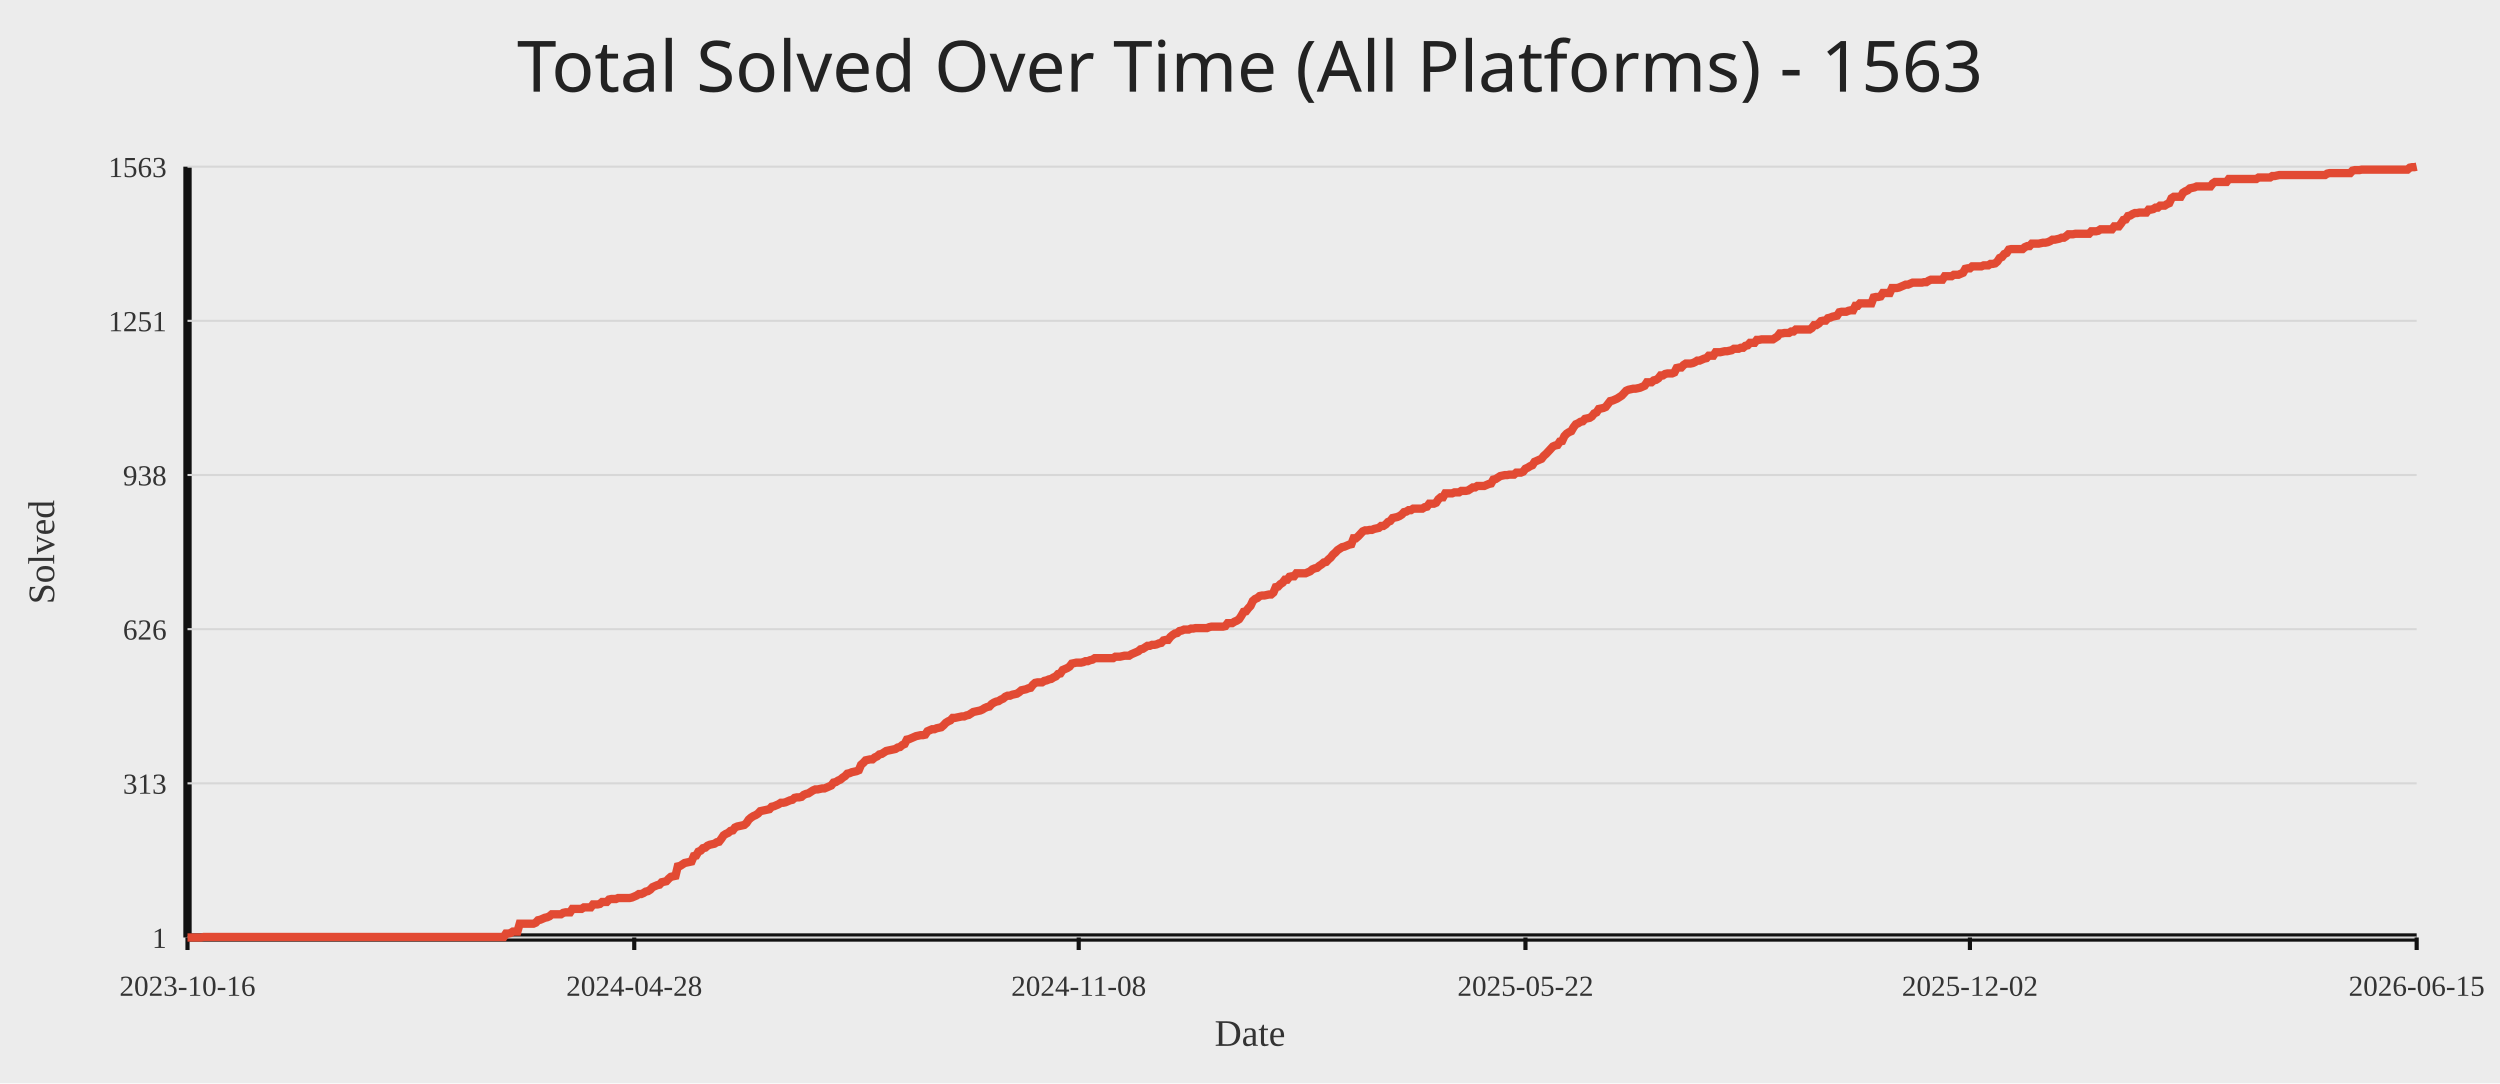
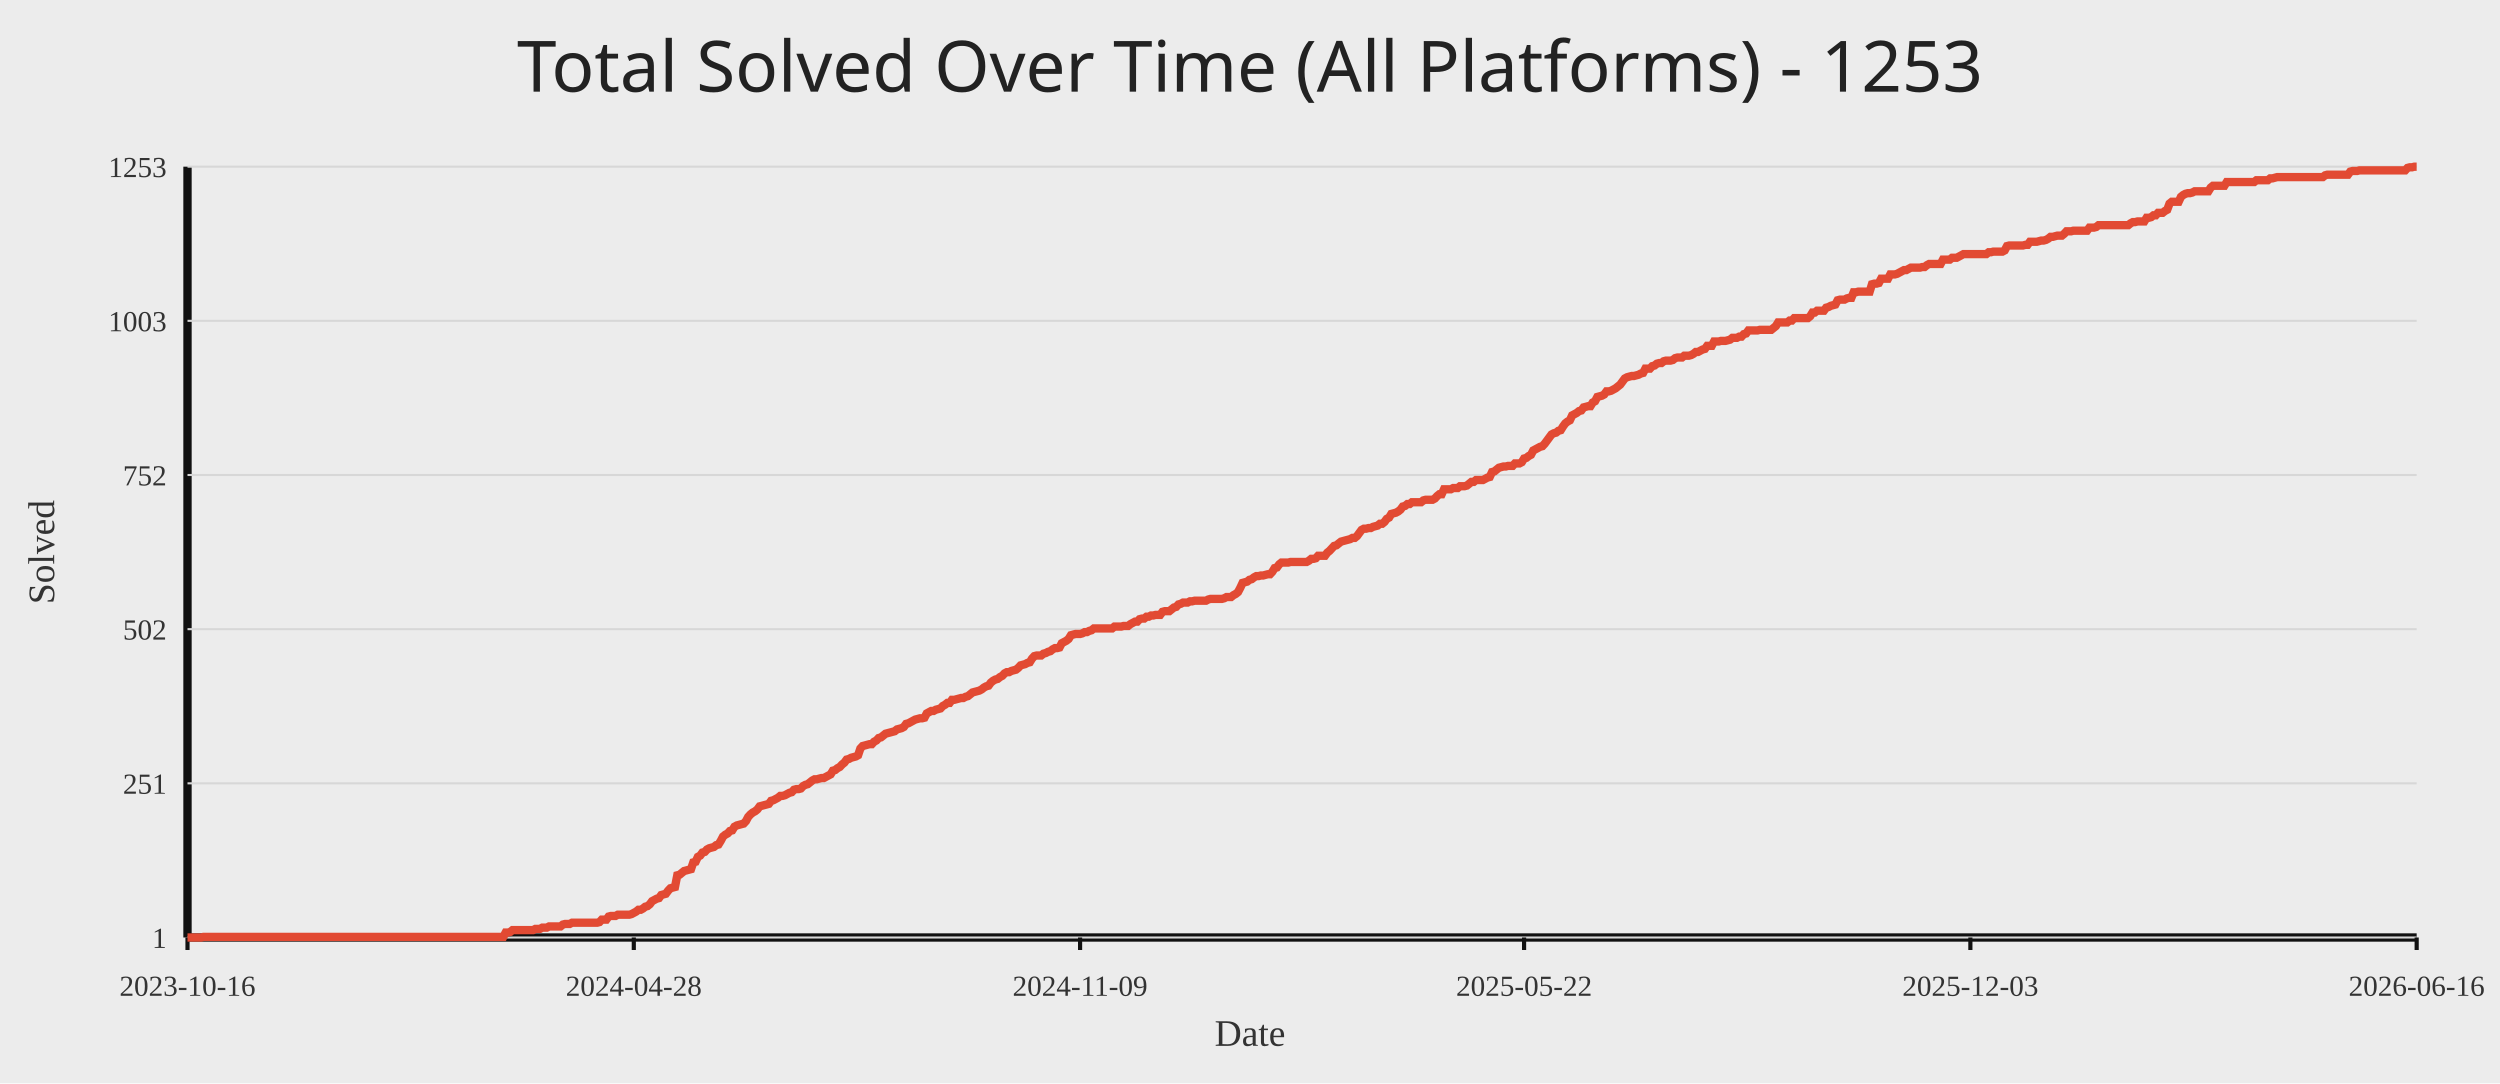
<svg xmlns="http://www.w3.org/2000/svg" width="1200" height="520">
  <rect width="100%" height="100%" fill="#ececec" />
-   <text x="50%" y="44" text-anchor="middle" fill="#222" font-size="34" font-family="Comic Sans MS, Segoe UI">Total Solved Over Time (All Platforms) - 1563</text>
+   <text x="50%" y="44" text-anchor="middle" fill="#222" font-size="34" font-family="Comic Sans MS, Segoe UI">Total Solved Over Time (All Platforms) - 1253</text>
  <line x1="90" y1="450" x2="1160" y2="450" stroke="#111" stroke-width="4" />
  <line x1="90" y1="80" x2="90" y2="450" stroke="#111" stroke-width="4" />
  <line x1="90" y1="450.00" x2="1160" y2="450.00" stroke="#d7d7d7" stroke-width="1" />
  <text x="80" y="455.00" text-anchor="end" fill="#333" font-size="14">1</text>
  <line x1="90" y1="376.00" x2="1160" y2="376.00" stroke="#d7d7d7" stroke-width="1" />
-   <text x="80" y="381.00" text-anchor="end" fill="#333" font-size="14">313</text>
+   <text x="80" y="381.00" text-anchor="end" fill="#333" font-size="14">251</text>
  <line x1="90" y1="302.00" x2="1160" y2="302.00" stroke="#d7d7d7" stroke-width="1" />
-   <text x="80" y="307.00" text-anchor="end" fill="#333" font-size="14">626</text>
+   <text x="80" y="307.00" text-anchor="end" fill="#333" font-size="14">502</text>
  <line x1="90" y1="228.00" x2="1160" y2="228.00" stroke="#d7d7d7" stroke-width="1" />
-   <text x="80" y="233.00" text-anchor="end" fill="#333" font-size="14">938</text>
+   <text x="80" y="233.00" text-anchor="end" fill="#333" font-size="14">752</text>
  <line x1="90" y1="154.00" x2="1160" y2="154.00" stroke="#d7d7d7" stroke-width="1" />
-   <text x="80" y="159.00" text-anchor="end" fill="#333" font-size="14">1251</text>
+   <text x="80" y="159.00" text-anchor="end" fill="#333" font-size="14">1003</text>
  <line x1="90" y1="80.00" x2="1160" y2="80.00" stroke="#d7d7d7" stroke-width="1" />
-   <text x="80" y="85.00" text-anchor="end" fill="#333" font-size="14">1563</text>
+   <text x="80" y="85.00" text-anchor="end" fill="#333" font-size="14">1253</text>
  <line x1="90.00" y1="450" x2="90.00" y2="456" stroke="#111" stroke-width="2" />
  <text x="90.00" y="478" text-anchor="middle" fill="#333" font-size="14">2023-10-16</text>
-   <line x1="304.44" y1="450" x2="304.44" y2="456" stroke="#111" stroke-width="2" />
-   <text x="304.44" y="478" text-anchor="middle" fill="#333" font-size="14">2024-04-28</text>
-   <line x1="517.78" y1="450" x2="517.78" y2="456" stroke="#111" stroke-width="2" />
-   <text x="517.78" y="478" text-anchor="middle" fill="#333" font-size="14">2024-11-08</text>
-   <line x1="732.22" y1="450" x2="732.22" y2="456" stroke="#111" stroke-width="2" />
-   <text x="732.22" y="478" text-anchor="middle" fill="#333" font-size="14">2025-05-22</text>
-   <line x1="945.56" y1="450" x2="945.56" y2="456" stroke="#111" stroke-width="2" />
-   <text x="945.56" y="478" text-anchor="middle" fill="#333" font-size="14">2025-12-02</text>
+   <line x1="304.22" y1="450" x2="304.22" y2="456" stroke="#111" stroke-width="2" />
+   <text x="304.22" y="478" text-anchor="middle" fill="#333" font-size="14">2024-04-28</text>
+   <line x1="518.44" y1="450" x2="518.44" y2="456" stroke="#111" stroke-width="2" />
+   <text x="518.44" y="478" text-anchor="middle" fill="#333" font-size="14">2024-11-09</text>
+   <line x1="731.56" y1="450" x2="731.56" y2="456" stroke="#111" stroke-width="2" />
+   <text x="731.56" y="478" text-anchor="middle" fill="#333" font-size="14">2025-05-22</text>
+   <line x1="945.78" y1="450" x2="945.78" y2="456" stroke="#111" stroke-width="2" />
+   <text x="945.78" y="478" text-anchor="middle" fill="#333" font-size="14">2025-12-03</text>
  <line x1="1160.00" y1="450" x2="1160.00" y2="456" stroke="#111" stroke-width="2" />
-   <text x="1160.00" y="478" text-anchor="middle" fill="#333" font-size="14">2026-06-15</text>
-   <polyline fill="none" stroke="#e24a33" stroke-width="4" points="90.00,450.00 91.10,450.00 92.20,450.00 93.30,450.00 94.40,450.00 95.50,450.00 96.60,450.00 97.70,449.76 98.80,449.76 99.90,449.76 101.00,449.76 102.10,449.76 103.20,449.76 104.30,449.76 105.40,449.76 106.50,449.76 107.60,449.76 108.69,449.76 109.79,449.76 110.89,449.76 111.99,449.76 113.09,449.76 114.19,449.76 115.29,449.76 116.39,449.76 117.49,449.76 118.59,449.76 119.69,449.76 120.79,449.76 121.89,449.76 122.99,449.76 124.09,449.76 125.19,449.76 126.29,449.76 127.39,449.76 128.49,449.76 129.59,449.76 130.69,449.76 131.79,449.76 132.89,449.76 133.99,449.76 135.09,449.76 136.19,449.76 137.29,449.76 138.39,449.76 139.49,449.76 140.59,449.76 141.69,449.76 142.79,449.76 143.88,449.76 144.98,449.76 146.08,449.76 147.18,449.76 148.28,449.76 149.38,449.76 150.48,449.76 151.58,449.76 152.68,449.76 153.78,449.76 154.88,449.76 155.98,449.76 157.08,449.76 158.18,449.76 159.28,449.76 160.38,449.76 161.48,449.76 162.58,449.76 163.68,449.76 164.78,449.76 165.88,449.76 166.98,449.76 168.08,449.76 169.18,449.76 170.28,449.76 171.38,449.76 172.48,449.76 173.58,449.76 174.68,449.76 175.78,449.76 176.88,449.76 177.98,449.76 179.08,449.76 180.17,449.76 181.27,449.76 182.37,449.76 183.47,449.76 184.57,449.76 185.67,449.76 186.77,449.76 187.87,449.76 188.97,449.76 190.07,449.76 191.17,449.76 192.27,449.76 193.37,449.76 194.47,449.76 195.57,449.76 196.67,449.76 197.77,449.76 198.87,449.76 199.97,449.76 201.07,449.76 202.17,449.76 203.27,449.76 204.37,449.76 205.47,449.76 206.57,449.76 207.67,449.76 208.77,449.76 209.87,449.76 210.97,449.76 212.07,449.76 213.17,449.76 214.27,449.76 215.36,449.76 216.46,449.76 217.56,449.76 218.66,449.76 219.76,449.76 220.86,449.76 221.96,449.76 223.06,449.76 224.16,449.76 225.26,449.76 226.36,449.76 227.46,449.76 228.56,449.76 229.66,449.76 230.76,449.76 231.86,449.76 232.96,449.76 234.06,449.76 235.16,449.76 236.26,449.76 237.36,449.76 238.46,449.76 239.56,449.76 240.66,449.76 241.76,449.76 242.86,448.10 243.96,448.10 245.06,447.87 246.16,447.16 247.26,447.16 248.36,447.16 249.46,443.37 250.55,443.37 251.65,443.37 252.75,443.37 253.85,443.37 254.95,443.37 256.05,443.37 257.15,442.89 258.25,441.71 259.35,441.47 260.45,441.00 261.55,440.52 262.65,440.29 263.75,439.81 264.85,438.87 265.95,438.87 267.05,438.87 268.15,438.87 269.25,438.87 270.35,438.16 271.45,437.92 272.55,437.92 273.65,437.92 274.75,436.26 275.85,436.26 276.95,436.26 278.05,436.26 279.15,436.26 280.25,435.55 281.35,435.55 282.45,435.55 283.55,435.55 284.65,434.13 285.75,434.13 286.84,434.13 287.94,433.89 289.04,432.94 290.14,432.94 291.24,432.94 292.34,431.76 293.44,431.52 294.54,431.52 295.64,431.52 296.74,431.05 297.84,431.05 298.94,431.05 300.04,431.05 301.14,431.05 302.24,431.05 303.34,430.81 304.44,430.34 305.54,429.87 306.64,429.15 307.74,429.15 308.84,428.68 309.94,427.97 311.04,427.73 312.14,427.02 313.24,425.84 314.34,425.36 315.44,424.89 316.54,424.65 317.64,423.47 318.74,423.23 319.84,423.00 320.94,421.81 322.03,420.86 323.13,420.63 324.23,420.39 325.33,415.89 326.43,415.65 327.53,414.94 328.63,414.23 329.73,413.99 330.83,413.76 331.93,413.52 333.03,410.92 334.13,410.68 335.23,408.78 336.33,408.31 337.43,407.13 338.53,406.89 339.63,405.94 340.73,405.47 341.83,405.23 342.93,404.99 344.03,404.28 345.13,404.05 346.23,402.62 347.33,400.97 348.43,400.26 349.53,399.78 350.63,398.83 351.73,398.60 352.83,397.18 353.93,396.70 355.03,396.47 356.13,396.23 357.23,395.99 358.32,395.04 359.42,393.39 360.52,392.44 361.62,391.73 362.72,391.25 363.82,390.54 364.92,389.36 366.02,389.12 367.12,388.89 368.22,388.65 369.32,388.41 370.42,387.23 371.52,386.99 372.62,386.52 373.72,386.04 374.82,385.33 375.92,385.33 377.02,385.10 378.12,384.62 379.22,384.15 380.32,383.91 381.42,382.96 382.52,382.73 383.62,382.73 384.72,382.49 385.82,381.54 386.92,381.07 388.02,380.83 389.12,380.12 390.22,379.41 391.32,378.94 392.42,378.94 393.51,378.70 394.61,378.46 395.71,378.46 396.81,377.99 397.91,377.52 399.01,377.04 400.11,375.62 401.21,375.38 402.31,374.67 403.41,374.20 404.51,373.25 405.61,372.54 406.71,371.36 407.81,371.12 408.91,370.65 410.01,370.41 411.11,370.17 412.21,369.70 413.31,367.09 414.41,366.15 415.51,364.96 416.61,364.72 417.71,364.49 418.81,364.49 419.91,363.54 421.01,363.07 422.11,362.12 423.21,361.88 424.31,361.17 425.41,360.46 426.51,360.22 427.61,359.99 428.71,359.75 429.80,359.51 430.90,358.80 432.00,358.57 433.10,357.62 434.20,357.14 435.30,355.01 436.40,354.78 437.50,354.30 438.60,353.83 439.70,353.35 440.80,353.12 441.90,352.88 443.00,352.88 444.10,352.64 445.20,350.99 446.30,350.51 447.40,350.04 448.50,350.04 449.60,349.56 450.70,349.33 451.80,349.09 452.90,348.14 454.00,346.96 455.10,346.25 456.20,345.77 457.30,344.59 458.40,344.59 459.50,344.35 460.60,344.12 461.70,343.88 462.80,343.88 463.90,343.41 464.99,343.17 466.09,342.46 467.19,341.75 468.29,341.51 469.39,341.27 470.49,341.04 471.59,340.56 472.69,339.85 473.79,339.38 474.89,339.14 475.99,337.96 477.09,337.25 478.19,336.77 479.29,336.54 480.39,335.83 481.49,335.35 482.59,334.40 483.69,333.93 484.79,333.93 485.89,333.46 486.99,333.22 488.09,332.98 489.19,332.27 490.29,331.33 491.39,331.09 492.49,330.85 493.59,330.38 494.69,330.14 495.79,328.72 496.89,327.77 497.99,327.54 499.09,327.54 500.18,327.54 501.28,326.82 502.38,326.59 503.48,326.11 504.58,325.88 505.68,325.17 506.78,324.69 507.88,323.51 508.98,323.27 510.08,321.61 511.18,321.14 512.28,320.67 513.38,319.96 514.48,318.53 515.58,318.30 516.68,318.06 517.78,318.06 518.88,318.06 519.98,317.82 521.08,317.35 522.18,317.35 523.28,316.88 524.38,316.64 525.48,315.93 526.58,315.93 527.68,315.93 528.78,315.93 529.88,315.93 530.98,315.93 532.08,315.93 533.18,315.93 534.28,315.93 535.38,315.22 536.47,315.22 537.57,315.22 538.67,314.98 539.77,314.74 540.87,314.74 541.97,314.74 543.07,314.03 544.17,313.56 545.27,313.09 546.37,312.61 547.47,311.66 548.57,311.43 549.67,310.72 550.77,310.01 551.87,310.01 552.97,309.53 554.07,309.53 555.17,309.30 556.27,308.82 557.37,308.59 558.47,307.40 559.57,307.16 560.67,307.16 561.77,305.74 562.87,304.80 563.97,304.08 565.07,303.85 566.17,302.90 567.27,302.66 568.37,302.19 569.47,302.19 570.57,302.19 571.66,301.72 572.76,301.72 573.86,301.48 574.96,301.48 576.06,301.48 577.16,301.48 578.26,301.48 579.36,301.48 580.46,301.01 581.56,300.77 582.66,300.77 583.76,300.77 584.86,300.77 585.96,300.77 587.06,300.77 588.16,300.53 589.26,299.11 590.36,299.11 591.46,299.11 592.56,298.40 593.66,297.93 594.76,297.22 595.86,295.56 596.96,293.66 598.06,293.43 599.16,292.00 600.26,290.82 601.36,288.45 602.46,287.50 603.56,287.03 604.66,286.08 605.76,285.85 606.86,285.85 607.95,285.61 609.05,285.37 610.15,285.37 611.25,284.42 612.35,281.82 613.45,281.58 614.55,280.40 615.65,279.69 616.75,278.27 617.85,278.27 618.95,276.84 620.05,276.61 621.15,276.61 622.25,275.19 623.35,275.19 624.45,275.19 625.55,275.19 626.65,275.19 627.75,274.71 628.85,274.24 629.95,273.29 631.05,272.82 632.15,272.58 633.25,271.63 634.35,270.92 635.45,269.97 636.55,269.74 637.65,268.55 638.75,267.61 639.85,266.18 640.95,265.24 642.05,264.05 643.14,263.34 644.24,262.63 645.34,262.39 646.44,261.92 647.54,261.45 648.64,261.21 649.74,258.37 650.84,258.37 651.94,257.42 653.04,256.24 654.14,255.05 655.24,254.58 656.34,254.58 657.44,254.34 658.54,254.34 659.64,253.87 660.74,253.63 661.84,253.39 662.94,252.45 664.04,252.45 665.14,251.73 666.24,250.55 667.34,250.08 668.44,248.66 669.54,248.42 670.64,248.18 671.74,247.71 672.84,247.00 673.94,245.81 675.04,245.58 676.14,244.87 677.24,244.87 678.34,244.15 679.43,244.15 680.53,244.15 681.63,244.15 682.73,244.15 683.83,243.44 684.93,243.21 686.03,241.79 687.13,241.79 688.23,241.79 689.33,241.31 690.43,239.65 691.53,238.71 692.63,238.71 693.73,236.81 694.83,236.81 695.93,236.81 697.03,236.81 698.13,236.34 699.23,236.34 700.33,236.34 701.43,235.63 702.53,235.63 703.63,235.63 704.73,235.39 705.83,234.68 706.93,233.97 708.03,233.97 709.13,233.26 710.23,233.26 711.33,233.26 712.43,233.26 713.53,232.78 714.62,232.31 715.72,232.07 716.82,230.18 717.92,229.94 719.02,229.23 720.12,228.52 721.22,228.28 722.32,228.05 723.42,228.05 724.52,227.81 725.62,227.81 726.72,227.81 727.82,226.86 728.92,226.86 730.02,226.86 731.12,226.39 732.22,224.97 733.32,224.49 734.42,223.78 735.52,223.31 736.62,221.65 737.72,221.18 738.82,220.70 739.92,220.23 741.02,218.81 742.12,217.86 743.22,216.68 744.32,215.49 745.42,214.31 746.52,213.83 747.62,213.60 748.72,211.94 749.82,211.70 750.91,209.33 752.01,208.15 753.11,207.44 754.21,206.97 755.31,205.07 756.41,203.65 757.51,203.18 758.61,202.46 759.71,202.23 760.81,201.04 761.91,200.81 763.01,200.57 764.11,199.86 765.21,198.44 766.31,197.96 767.41,196.31 768.51,196.07 769.61,195.83 770.71,195.36 771.81,193.94 772.91,192.52 774.01,192.28 775.11,191.81 776.21,191.33 777.31,190.62 778.41,189.91 779.51,188.73 780.61,187.54 781.71,187.07 782.81,186.83 783.91,186.59 785.01,186.59 786.10,186.36 787.20,186.12 788.30,185.65 789.40,185.17 790.50,183.51 791.60,183.51 792.70,183.51 793.80,182.57 794.90,182.33 796.00,181.62 797.10,180.20 798.20,180.20 799.30,179.49 800.40,179.25 801.50,179.25 802.60,179.25 803.70,178.78 804.80,176.65 805.90,176.41 807.00,176.41 808.10,175.22 809.20,174.51 810.30,174.51 811.40,174.51 812.50,174.28 813.60,173.80 814.70,173.09 815.80,173.09 816.90,172.62 818.00,172.14 819.10,171.91 820.20,170.72 821.29,170.72 822.39,170.72 823.49,169.07 824.59,169.07 825.69,169.07 826.79,168.83 827.89,168.59 828.99,168.59 830.09,168.35 831.19,168.12 832.29,167.41 833.39,167.41 834.49,167.41 835.59,166.93 836.69,166.93 837.79,165.99 838.89,165.75 839.99,164.56 841.09,164.56 842.19,164.56 843.29,163.14 844.39,163.14 845.49,162.91 846.59,162.91 847.69,162.91 848.79,162.91 849.89,162.91 850.99,162.91 852.09,162.20 853.19,161.49 854.29,160.06 855.39,160.06 856.49,159.83 857.58,159.83 858.68,159.83 859.78,159.12 860.88,159.12 861.98,158.17 863.08,158.17 864.18,158.17 865.28,158.17 866.38,158.17 867.48,158.17 868.58,158.17 869.68,157.46 870.78,156.04 871.88,156.04 872.98,155.33 874.08,154.14 875.18,153.91 876.28,153.91 877.38,152.72 878.48,152.48 879.58,152.01 880.68,151.77 881.78,151.54 882.88,149.88 883.98,149.64 885.08,149.64 886.18,149.64 887.28,149.17 888.38,148.93 889.48,148.93 890.58,146.80 891.68,146.80 892.77,145.61 893.87,145.61 894.97,145.61 896.07,145.61 897.17,145.61 898.27,145.61 899.37,142.77 900.47,142.54 901.57,142.54 902.67,142.30 903.77,140.64 904.87,140.64 905.97,140.64 907.07,140.64 908.17,138.27 909.27,138.27 910.37,138.27 911.47,138.03 912.57,137.56 913.67,137.09 914.77,136.61 915.87,136.61 916.97,136.14 918.07,135.67 919.17,135.67 920.27,135.67 921.37,135.67 922.47,135.67 923.57,135.43 924.67,135.43 925.77,134.72 926.87,134.24 927.97,134.24 929.06,134.24 930.16,134.24 931.26,134.24 932.36,134.24 933.46,132.59 934.56,132.59 935.66,132.59 936.76,132.59 937.86,131.88 938.96,131.88 940.06,131.88 941.16,131.40 942.26,130.93 943.36,129.03 944.46,128.80 945.56,128.80 946.66,127.85 947.76,127.85 948.86,127.85 949.96,127.85 951.06,127.85 952.16,127.38 953.26,127.38 954.36,127.38 955.46,126.66 956.56,126.66 957.66,126.43 958.76,125.48 959.86,123.82 960.96,123.35 962.06,121.93 963.16,121.45 964.25,119.80 965.35,119.56 966.45,119.56 967.55,119.56 968.65,119.56 969.75,119.56 970.85,119.56 971.95,118.61 973.05,118.14 974.15,118.14 975.25,116.95 976.35,116.95 977.45,116.95 978.55,116.95 979.65,116.72 980.75,116.48 981.85,116.48 982.95,116.24 984.05,115.77 985.15,115.06 986.25,115.06 987.35,114.82 988.45,114.58 989.55,114.11 990.65,114.11 991.75,113.40 992.85,112.45 993.95,112.45 995.05,112.45 996.15,112.22 997.25,112.22 998.35,112.22 999.45,112.22 1000.54,112.22 1001.64,112.22 1002.74,112.22 1003.84,111.03 1004.94,111.03 1006.04,111.03 1007.14,110.79 1008.24,110.08 1009.34,110.08 1010.44,110.08 1011.54,110.08 1012.64,110.08 1013.74,110.08 1014.84,108.66 1015.94,108.66 1017.04,108.66 1018.14,107.24 1019.24,105.58 1020.34,105.35 1021.44,103.69 1022.54,103.45 1023.64,102.74 1024.74,102.27 1025.84,102.27 1026.94,102.03 1028.04,102.03 1029.14,102.03 1030.24,102.03 1031.34,100.61 1032.44,100.61 1033.54,100.37 1034.64,99.66 1035.73,99.66 1036.83,98.71 1037.93,98.71 1039.03,98.71 1040.13,98.00 1041.23,97.53 1042.33,95.16 1043.43,94.45 1044.53,94.45 1045.63,94.45 1046.73,94.45 1047.83,92.55 1048.93,91.84 1050.03,91.37 1051.13,90.42 1052.23,90.19 1053.33,89.95 1054.43,89.48 1055.53,89.48 1056.63,89.48 1057.73,89.48 1058.83,89.48 1059.93,89.48 1061.03,89.48 1062.13,88.05 1063.23,87.34 1064.33,87.34 1065.43,87.34 1066.53,87.34 1067.63,87.34 1068.73,87.34 1069.83,85.92 1070.92,85.92 1072.02,85.92 1073.12,85.92 1074.22,85.92 1075.32,85.92 1076.42,85.92 1077.52,85.92 1078.62,85.92 1079.72,85.92 1080.82,85.92 1081.92,85.92 1083.02,85.92 1084.12,85.21 1085.22,85.21 1086.32,85.21 1087.42,85.21 1088.52,85.21 1089.62,85.21 1090.72,84.50 1091.82,84.50 1092.92,84.26 1094.02,84.03 1095.12,84.03 1096.22,84.03 1097.32,84.03 1098.42,84.03 1099.52,84.03 1100.62,84.03 1101.72,84.03 1102.82,84.03 1103.92,84.03 1105.02,84.03 1106.12,84.03 1107.21,84.03 1108.31,84.03 1109.41,84.03 1110.51,84.03 1111.61,84.03 1112.71,84.03 1113.81,84.03 1114.91,84.03 1116.01,84.03 1117.11,83.32 1118.21,83.08 1119.31,83.08 1120.41,83.08 1121.51,83.08 1122.61,83.08 1123.71,83.08 1124.81,83.08 1125.91,83.08 1127.01,83.08 1128.11,83.08 1129.21,81.90 1130.31,81.66 1131.41,81.66 1132.51,81.66 1133.61,81.42 1134.71,81.42 1135.81,81.42 1136.91,81.42 1138.01,81.42 1139.11,81.42 1140.21,81.42 1141.31,81.42 1142.40,81.42 1143.50,81.42 1144.60,81.42 1145.70,81.42 1146.80,81.42 1147.90,81.42 1149.00,81.42 1150.10,81.42 1151.20,81.42 1152.30,81.42 1153.40,81.42 1154.50,81.42 1155.60,81.42 1156.70,80.47 1157.80,80.24 1158.90,80.24 1160.00,80.00" />
+   <text x="1160.00" y="478" text-anchor="middle" fill="#333" font-size="14">2026-06-16</text>
+   <polyline fill="none" stroke="#e24a33" stroke-width="4" points="90.00,450.00 91.10,450.00 92.20,450.00 93.30,450.00 94.39,450.00 95.49,450.00 96.59,450.00 97.69,449.70 98.79,449.70 99.89,449.70 100.99,449.70 102.08,449.70 103.18,449.70 104.28,449.70 105.38,449.70 106.48,449.70 107.58,449.70 108.68,449.70 109.77,449.70 110.87,449.70 111.97,449.70 113.07,449.70 114.17,449.70 115.27,449.70 116.37,449.70 117.46,449.70 118.56,449.70 119.66,449.70 120.76,449.70 121.86,449.70 122.96,449.70 124.06,449.70 125.15,449.70 126.25,449.70 127.35,449.70 128.45,449.70 129.55,449.70 130.65,449.70 131.75,449.70 132.84,449.70 133.94,449.70 135.04,449.70 136.14,449.70 137.24,449.70 138.34,449.70 139.44,449.70 140.53,449.70 141.63,449.70 142.73,449.70 143.83,449.70 144.93,449.70 146.03,449.70 147.13,449.70 148.22,449.70 149.32,449.70 150.42,449.70 151.52,449.70 152.62,449.70 153.72,449.70 154.82,449.70 155.91,449.70 157.01,449.70 158.11,449.70 159.21,449.70 160.31,449.70 161.41,449.70 162.51,449.70 163.60,449.70 164.70,449.70 165.80,449.70 166.90,449.70 168.00,449.70 169.10,449.70 170.20,449.70 171.29,449.70 172.39,449.70 173.49,449.70 174.59,449.70 175.69,449.70 176.79,449.70 177.89,449.70 178.98,449.70 180.08,449.70 181.18,449.70 182.28,449.70 183.38,449.70 184.48,449.70 185.57,449.70 186.67,449.70 187.77,449.70 188.87,449.70 189.97,449.70 191.07,449.70 192.17,449.70 193.26,449.70 194.36,449.70 195.46,449.70 196.56,449.70 197.66,449.70 198.76,449.70 199.86,449.70 200.95,449.70 202.05,449.70 203.15,449.70 204.25,449.70 205.35,449.70 206.45,449.70 207.55,449.70 208.64,449.70 209.74,449.70 210.84,449.70 211.94,449.70 213.04,449.70 214.14,449.70 215.24,449.70 216.33,449.70 217.43,449.70 218.53,449.70 219.63,449.70 220.73,449.70 221.83,449.70 222.93,449.70 224.02,449.70 225.12,449.70 226.22,449.70 227.32,449.70 228.42,449.70 229.52,449.70 230.62,449.70 231.71,449.70 232.81,449.70 233.91,449.70 235.01,449.70 236.11,449.70 237.21,449.70 238.31,449.70 239.40,449.70 240.50,449.70 241.60,449.70 242.70,447.64 243.80,447.64 244.90,447.34 246.00,446.45 247.09,446.45 248.19,446.45 249.29,446.45 250.39,446.45 251.49,446.45 252.59,446.45 253.69,446.45 254.78,446.45 255.88,446.45 256.98,445.86 258.08,445.86 259.18,445.86 260.28,445.27 261.38,445.27 262.47,445.27 263.57,444.68 264.67,444.68 265.77,444.68 266.87,444.68 267.97,444.68 269.07,444.68 270.16,443.79 271.26,443.50 272.36,443.50 273.46,443.50 274.56,442.91 275.66,442.91 276.76,442.91 277.85,442.91 278.95,442.91 280.05,442.91 281.15,442.91 282.25,442.91 283.35,442.91 284.45,442.91 285.54,442.91 286.64,442.91 287.74,442.61 288.84,441.43 289.94,441.43 291.04,441.43 292.14,439.95 293.23,439.66 294.33,439.66 295.43,439.66 296.53,439.07 297.63,439.07 298.73,439.07 299.83,439.07 300.92,439.07 302.02,439.07 303.12,438.77 304.22,438.18 305.32,437.59 306.42,436.70 307.52,436.70 308.61,436.11 309.71,435.22 310.81,434.93 311.91,434.04 313.01,432.56 314.11,431.97 315.21,431.38 316.30,431.09 317.40,429.61 318.50,429.31 319.60,429.02 320.70,427.54 321.80,426.36 322.90,426.06 323.99,425.77 325.09,420.15 326.19,419.86 327.29,418.97 328.39,418.08 329.49,417.79 330.59,417.49 331.68,417.20 332.78,413.95 333.88,413.65 334.98,411.29 336.08,410.69 337.18,409.22 338.28,408.92 339.37,407.74 340.47,407.15 341.57,406.85 342.67,406.56 343.77,405.67 344.87,405.38 345.97,403.60 347.06,401.53 348.16,400.65 349.26,400.06 350.36,398.87 351.46,398.58 352.56,396.81 353.66,396.21 354.75,395.92 355.85,395.62 356.95,395.33 358.05,394.15 359.15,392.08 360.25,390.89 361.34,390.01 362.44,389.42 363.54,388.53 364.64,387.05 365.74,386.76 366.84,386.46 367.94,386.17 369.03,385.87 370.13,384.39 371.23,384.10 372.33,383.51 373.43,382.92 374.53,382.03 375.63,382.03 376.72,381.73 377.82,381.14 378.92,380.55 380.02,380.26 381.12,379.07 382.22,378.78 383.32,378.78 384.41,378.48 385.51,377.30 386.61,376.71 387.71,376.41 388.81,375.53 389.91,374.64 391.01,374.05 392.10,374.05 393.20,373.75 394.30,373.46 395.40,373.46 396.50,372.87 397.60,372.28 398.70,371.69 399.79,369.91 400.89,369.62 401.99,368.73 403.09,368.14 404.19,366.96 405.29,366.07 406.39,364.59 407.48,364.30 408.58,363.71 409.68,363.41 410.78,363.12 411.88,362.52 412.98,359.27 414.08,358.09 415.17,357.80 416.27,357.50 417.37,357.20 418.47,357.20 419.57,356.02 420.67,355.43 421.77,354.25 422.86,353.95 423.96,353.07 425.06,352.18 426.16,351.88 427.26,351.59 428.36,351.29 429.46,351.00 430.55,350.11 431.65,349.82 432.75,349.52 433.85,348.93 434.95,347.45 436.05,347.16 437.15,346.57 438.24,345.97 439.34,345.38 440.44,345.09 441.54,344.79 442.64,344.79 443.74,344.50 444.84,342.43 445.93,341.84 447.03,341.25 448.13,341.25 449.23,340.65 450.33,340.36 451.43,340.06 452.53,338.88 453.62,338.29 454.72,337.40 455.82,337.40 456.92,335.93 458.02,335.93 459.12,335.63 460.22,335.34 461.31,335.04 462.41,335.04 463.51,334.45 464.61,334.15 465.71,333.27 466.81,332.38 467.91,332.08 469.00,331.79 470.10,331.49 471.20,330.90 472.30,330.02 473.40,329.42 474.50,329.13 475.60,327.65 476.69,326.77 477.79,326.17 478.89,325.88 479.99,324.99 481.09,324.40 482.19,323.22 483.29,322.63 484.38,322.63 485.48,322.04 486.58,321.74 487.68,321.45 488.78,320.56 489.88,319.38 490.98,319.08 492.07,318.79 493.17,318.19 494.27,317.90 495.37,316.13 496.47,314.94 497.57,314.65 498.67,314.65 499.76,314.65 500.86,313.76 501.96,313.47 503.06,312.88 504.16,312.58 505.26,311.69 506.36,311.10 507.45,311.10 508.55,310.81 509.65,308.74 510.75,308.15 511.85,307.56 512.95,306.67 514.05,304.90 515.14,304.60 516.24,304.31 517.34,304.31 518.44,304.31 519.54,304.01 520.64,303.42 521.74,303.42 522.83,302.83 523.93,302.53 525.03,301.65 526.13,301.65 527.23,301.65 528.33,301.65 529.43,301.65 530.52,301.65 531.62,301.65 532.72,301.65 533.82,301.65 534.92,300.76 536.02,300.76 537.11,300.76 538.21,300.76 539.31,300.46 540.41,300.46 541.51,300.46 542.61,299.58 543.71,298.99 544.80,298.39 545.90,298.39 547.00,297.21 548.10,296.92 549.20,296.92 550.30,296.03 551.40,296.03 552.49,295.44 553.59,295.44 554.69,295.14 555.79,295.14 556.89,295.14 557.99,293.67 559.09,293.37 560.18,293.37 561.28,293.37 562.38,292.48 563.48,291.60 564.58,291.30 565.68,290.12 566.78,289.82 567.87,289.23 568.97,289.23 570.07,289.23 571.17,288.64 572.27,288.64 573.37,288.35 574.47,288.35 575.56,288.35 576.66,288.35 577.76,288.35 578.86,288.35 579.96,287.76 581.06,287.46 582.16,287.46 583.25,287.46 584.35,287.46 585.45,287.46 586.55,287.46 587.65,287.16 588.75,286.57 589.85,286.57 590.94,286.57 592.04,285.69 593.14,285.10 594.24,284.21 595.34,282.14 596.44,279.78 597.54,279.48 598.63,279.19 599.73,278.30 600.83,278.00 601.93,277.12 603.03,276.53 604.13,276.53 605.23,276.23 606.32,276.23 607.42,275.93 608.52,275.64 609.62,275.64 610.72,274.46 611.82,272.68 612.92,272.39 614.01,270.91 615.11,270.02 616.21,270.02 617.31,270.02 618.41,270.02 619.51,269.73 620.61,269.73 621.70,269.73 622.80,269.73 623.90,269.73 625.00,269.73 626.10,269.73 627.20,269.73 628.30,269.14 629.39,268.25 630.49,268.25 631.59,267.96 632.69,266.77 633.79,266.77 634.89,266.77 635.99,266.77 637.08,265.30 638.18,264.41 639.28,263.23 640.38,262.04 641.48,261.75 642.58,260.86 643.68,259.98 644.77,259.68 645.87,259.38 646.97,259.09 648.07,258.79 649.17,258.20 650.27,258.20 651.37,257.32 652.46,255.84 653.56,254.36 654.66,253.77 655.76,253.77 656.86,253.47 657.96,253.47 659.06,252.88 660.15,252.59 661.25,252.29 662.35,251.41 663.45,251.41 664.55,250.52 665.65,249.04 666.75,248.45 667.84,246.68 668.94,246.38 670.04,246.09 671.14,245.50 672.24,244.61 673.34,243.13 674.44,242.84 675.53,241.95 676.63,241.95 677.73,241.06 678.83,241.06 679.93,241.06 681.03,241.06 682.13,241.06 683.22,240.18 684.32,239.88 685.42,239.88 686.52,239.88 687.62,239.88 688.72,239.29 689.82,238.11 690.91,237.22 692.01,237.22 693.11,234.86 694.21,234.86 695.31,234.86 696.41,234.86 697.51,234.27 698.60,234.27 699.70,234.27 700.80,233.38 701.90,233.38 703.00,233.38 704.10,233.08 705.20,232.20 706.29,231.31 707.39,231.31 708.49,230.42 709.59,230.42 710.69,230.42 711.79,230.42 712.89,229.83 713.98,229.24 715.08,228.95 716.18,226.58 717.28,226.29 718.38,225.40 719.48,224.51 720.57,224.22 721.67,223.92 722.77,223.92 723.87,223.63 724.97,223.63 726.07,223.63 727.17,222.44 728.26,222.44 729.36,222.44 730.46,221.85 731.56,220.08 732.66,219.78 733.76,218.90 734.86,218.31 735.95,216.24 737.05,215.65 738.15,215.06 739.25,214.46 740.35,214.17 741.45,212.99 742.55,211.51 743.64,210.03 744.74,208.55 745.84,207.96 746.94,207.67 748.04,206.78 749.14,206.49 750.24,204.71 751.33,203.23 752.43,202.35 753.53,201.76 754.63,199.39 755.73,198.80 756.83,198.21 757.93,197.32 759.02,197.03 760.12,195.55 761.22,195.26 762.32,194.96 763.42,194.96 764.52,193.19 765.62,192.60 766.71,190.53 767.81,190.23 768.91,189.94 770.01,189.35 771.11,187.87 772.21,187.87 773.31,187.57 774.40,186.98 775.50,186.39 776.60,185.50 777.70,184.62 778.80,183.14 779.90,181.66 781.00,181.07 782.09,180.77 783.19,180.48 784.29,180.48 785.39,180.18 786.49,179.89 787.59,179.30 788.69,179.00 789.78,176.93 790.88,176.93 791.98,176.93 793.08,175.75 794.18,175.46 795.28,174.57 796.38,174.27 797.47,174.27 798.57,173.39 799.67,173.09 800.77,173.09 801.87,173.09 802.97,172.80 804.07,171.91 805.16,171.61 806.26,171.61 807.36,171.61 808.46,170.73 809.56,170.73 810.66,170.73 811.76,170.43 812.85,169.84 813.95,168.95 815.05,168.95 816.15,168.36 817.25,167.77 818.35,167.48 819.45,166.00 820.54,166.00 821.64,166.00 822.74,163.93 823.84,163.93 824.94,163.93 826.04,163.63 827.14,163.63 828.23,163.63 829.33,163.34 830.43,163.04 831.53,162.16 832.63,162.16 833.73,162.16 834.83,161.57 835.92,161.57 837.02,160.38 838.12,160.09 839.22,158.61 840.32,158.61 841.42,158.61 842.52,158.61 843.61,158.61 844.71,158.31 845.81,158.31 846.91,158.31 848.01,158.31 849.11,158.31 850.21,158.31 851.30,157.43 852.40,156.54 853.50,154.77 854.60,154.77 855.70,154.77 856.80,154.77 857.90,154.77 858.99,153.88 860.09,153.88 861.19,152.70 862.29,152.70 863.39,152.70 864.49,152.70 865.59,152.70 866.68,152.70 867.78,152.70 868.88,151.81 869.98,150.04 871.08,150.04 872.18,149.15 873.28,149.15 874.37,149.15 875.47,149.15 876.57,147.68 877.67,147.38 878.77,146.79 879.87,146.49 880.97,146.20 882.06,144.13 883.16,143.83 884.26,143.83 885.36,143.83 886.46,143.24 887.56,142.95 888.66,142.95 889.75,140.29 890.85,140.29 891.95,139.99 893.05,139.99 894.15,139.99 895.25,139.99 896.34,139.99 897.44,139.99 898.54,136.45 899.64,136.15 900.74,136.15 901.84,135.85 902.94,133.79 904.03,133.79 905.13,133.79 906.23,133.79 907.33,131.72 908.43,131.72 909.53,131.72 910.63,131.42 911.72,130.83 912.82,130.24 913.92,129.65 915.02,129.65 916.12,129.06 917.22,128.47 918.32,128.47 919.41,128.47 920.51,128.47 921.61,128.47 922.71,128.17 923.81,128.17 924.91,127.28 926.01,126.69 927.10,126.69 928.20,126.69 929.30,126.69 930.40,126.69 931.50,126.69 932.60,124.62 933.70,124.62 934.79,124.62 935.89,124.62 936.99,123.74 938.09,123.74 939.19,123.74 940.29,123.15 941.39,122.56 942.48,121.96 943.58,121.96 944.68,121.96 945.78,121.96 946.88,121.96 947.98,121.96 949.08,121.96 950.17,121.96 951.27,121.96 952.37,121.96 953.47,121.96 954.57,121.08 955.67,121.08 956.77,120.78 957.86,120.78 958.96,120.78 960.06,120.78 961.16,120.78 962.26,120.19 963.36,118.12 964.46,117.83 965.55,117.83 966.65,117.83 967.75,117.83 968.85,117.83 969.95,117.83 971.05,117.83 972.15,117.53 973.24,117.53 974.34,116.05 975.44,116.05 976.54,116.05 977.64,116.05 978.74,115.76 979.84,115.46 980.93,115.46 982.03,115.17 983.13,114.58 984.23,113.69 985.33,113.69 986.43,113.39 987.53,113.10 988.62,113.10 989.72,113.10 990.82,112.21 991.92,111.03 993.02,111.03 994.12,111.03 995.22,110.73 996.31,110.73 997.41,110.73 998.51,110.73 999.61,110.73 1000.71,110.73 1001.81,110.73 1002.91,109.26 1004.00,109.26 1005.10,109.26 1006.20,108.96 1007.30,108.08 1008.40,108.08 1009.50,108.08 1010.60,108.08 1011.69,108.08 1012.79,108.08 1013.89,108.08 1014.99,108.08 1016.09,108.08 1017.19,108.08 1018.29,108.08 1019.38,108.08 1020.48,108.08 1021.58,108.08 1022.68,107.19 1023.78,106.60 1024.88,106.60 1025.98,106.30 1027.07,106.30 1028.17,106.30 1029.27,106.30 1030.37,104.53 1031.47,104.53 1032.57,104.23 1033.67,103.35 1034.76,103.35 1035.86,102.16 1036.96,102.16 1038.06,102.16 1039.16,101.28 1040.26,100.69 1041.36,97.73 1042.45,96.85 1043.55,96.85 1044.65,96.85 1045.75,96.85 1046.85,94.48 1047.95,93.59 1049.05,93.00 1050.14,92.71 1051.24,92.71 1052.34,92.41 1053.44,91.82 1054.54,91.82 1055.64,91.82 1056.74,91.82 1057.83,91.82 1058.93,91.82 1060.03,91.82 1061.13,90.05 1062.23,89.16 1063.33,89.16 1064.43,89.16 1065.52,89.16 1066.62,89.16 1067.72,89.16 1068.82,87.39 1069.92,87.39 1071.02,87.39 1072.11,87.39 1073.21,87.39 1074.31,87.39 1075.41,87.39 1076.51,87.39 1077.61,87.39 1078.71,87.39 1079.80,87.39 1080.90,87.39 1082.00,87.39 1083.10,86.50 1084.20,86.50 1085.30,86.50 1086.40,86.50 1087.49,86.50 1088.59,86.50 1089.69,85.62 1090.79,85.62 1091.89,85.32 1092.99,85.02 1094.09,85.02 1095.18,85.02 1096.28,85.02 1097.38,85.02 1098.48,85.02 1099.58,85.02 1100.68,85.02 1101.78,85.02 1102.87,85.02 1103.97,85.02 1105.07,85.02 1106.17,85.02 1107.27,85.02 1108.37,85.02 1109.47,85.02 1110.56,85.02 1111.66,85.02 1112.76,85.02 1113.86,85.02 1114.96,85.02 1116.06,84.14 1117.16,83.84 1118.25,83.84 1119.35,83.84 1120.45,83.84 1121.55,83.84 1122.65,83.84 1123.75,83.84 1124.85,83.84 1125.94,83.84 1127.04,83.84 1128.14,82.36 1129.24,82.07 1130.34,82.07 1131.44,82.07 1132.54,81.77 1133.63,81.77 1134.73,81.77 1135.83,81.77 1136.93,81.77 1138.03,81.77 1139.13,81.77 1140.23,81.77 1141.32,81.77 1142.42,81.77 1143.52,81.77 1144.62,81.77 1145.72,81.77 1146.82,81.77 1147.92,81.77 1149.01,81.77 1150.11,81.77 1151.21,81.77 1152.31,81.77 1153.41,81.77 1154.51,81.77 1155.61,80.59 1156.70,80.30 1157.80,80.30 1158.90,80.00 1160.00,80.00" />
  <text x="50%" y="502" text-anchor="middle" fill="#333" font-size="18">Date</text>
  <text x="26" y="265.00" transform="rotate(-90 26 265.00)" text-anchor="middle" fill="#333" font-size="18">Solved</text>
</svg>
